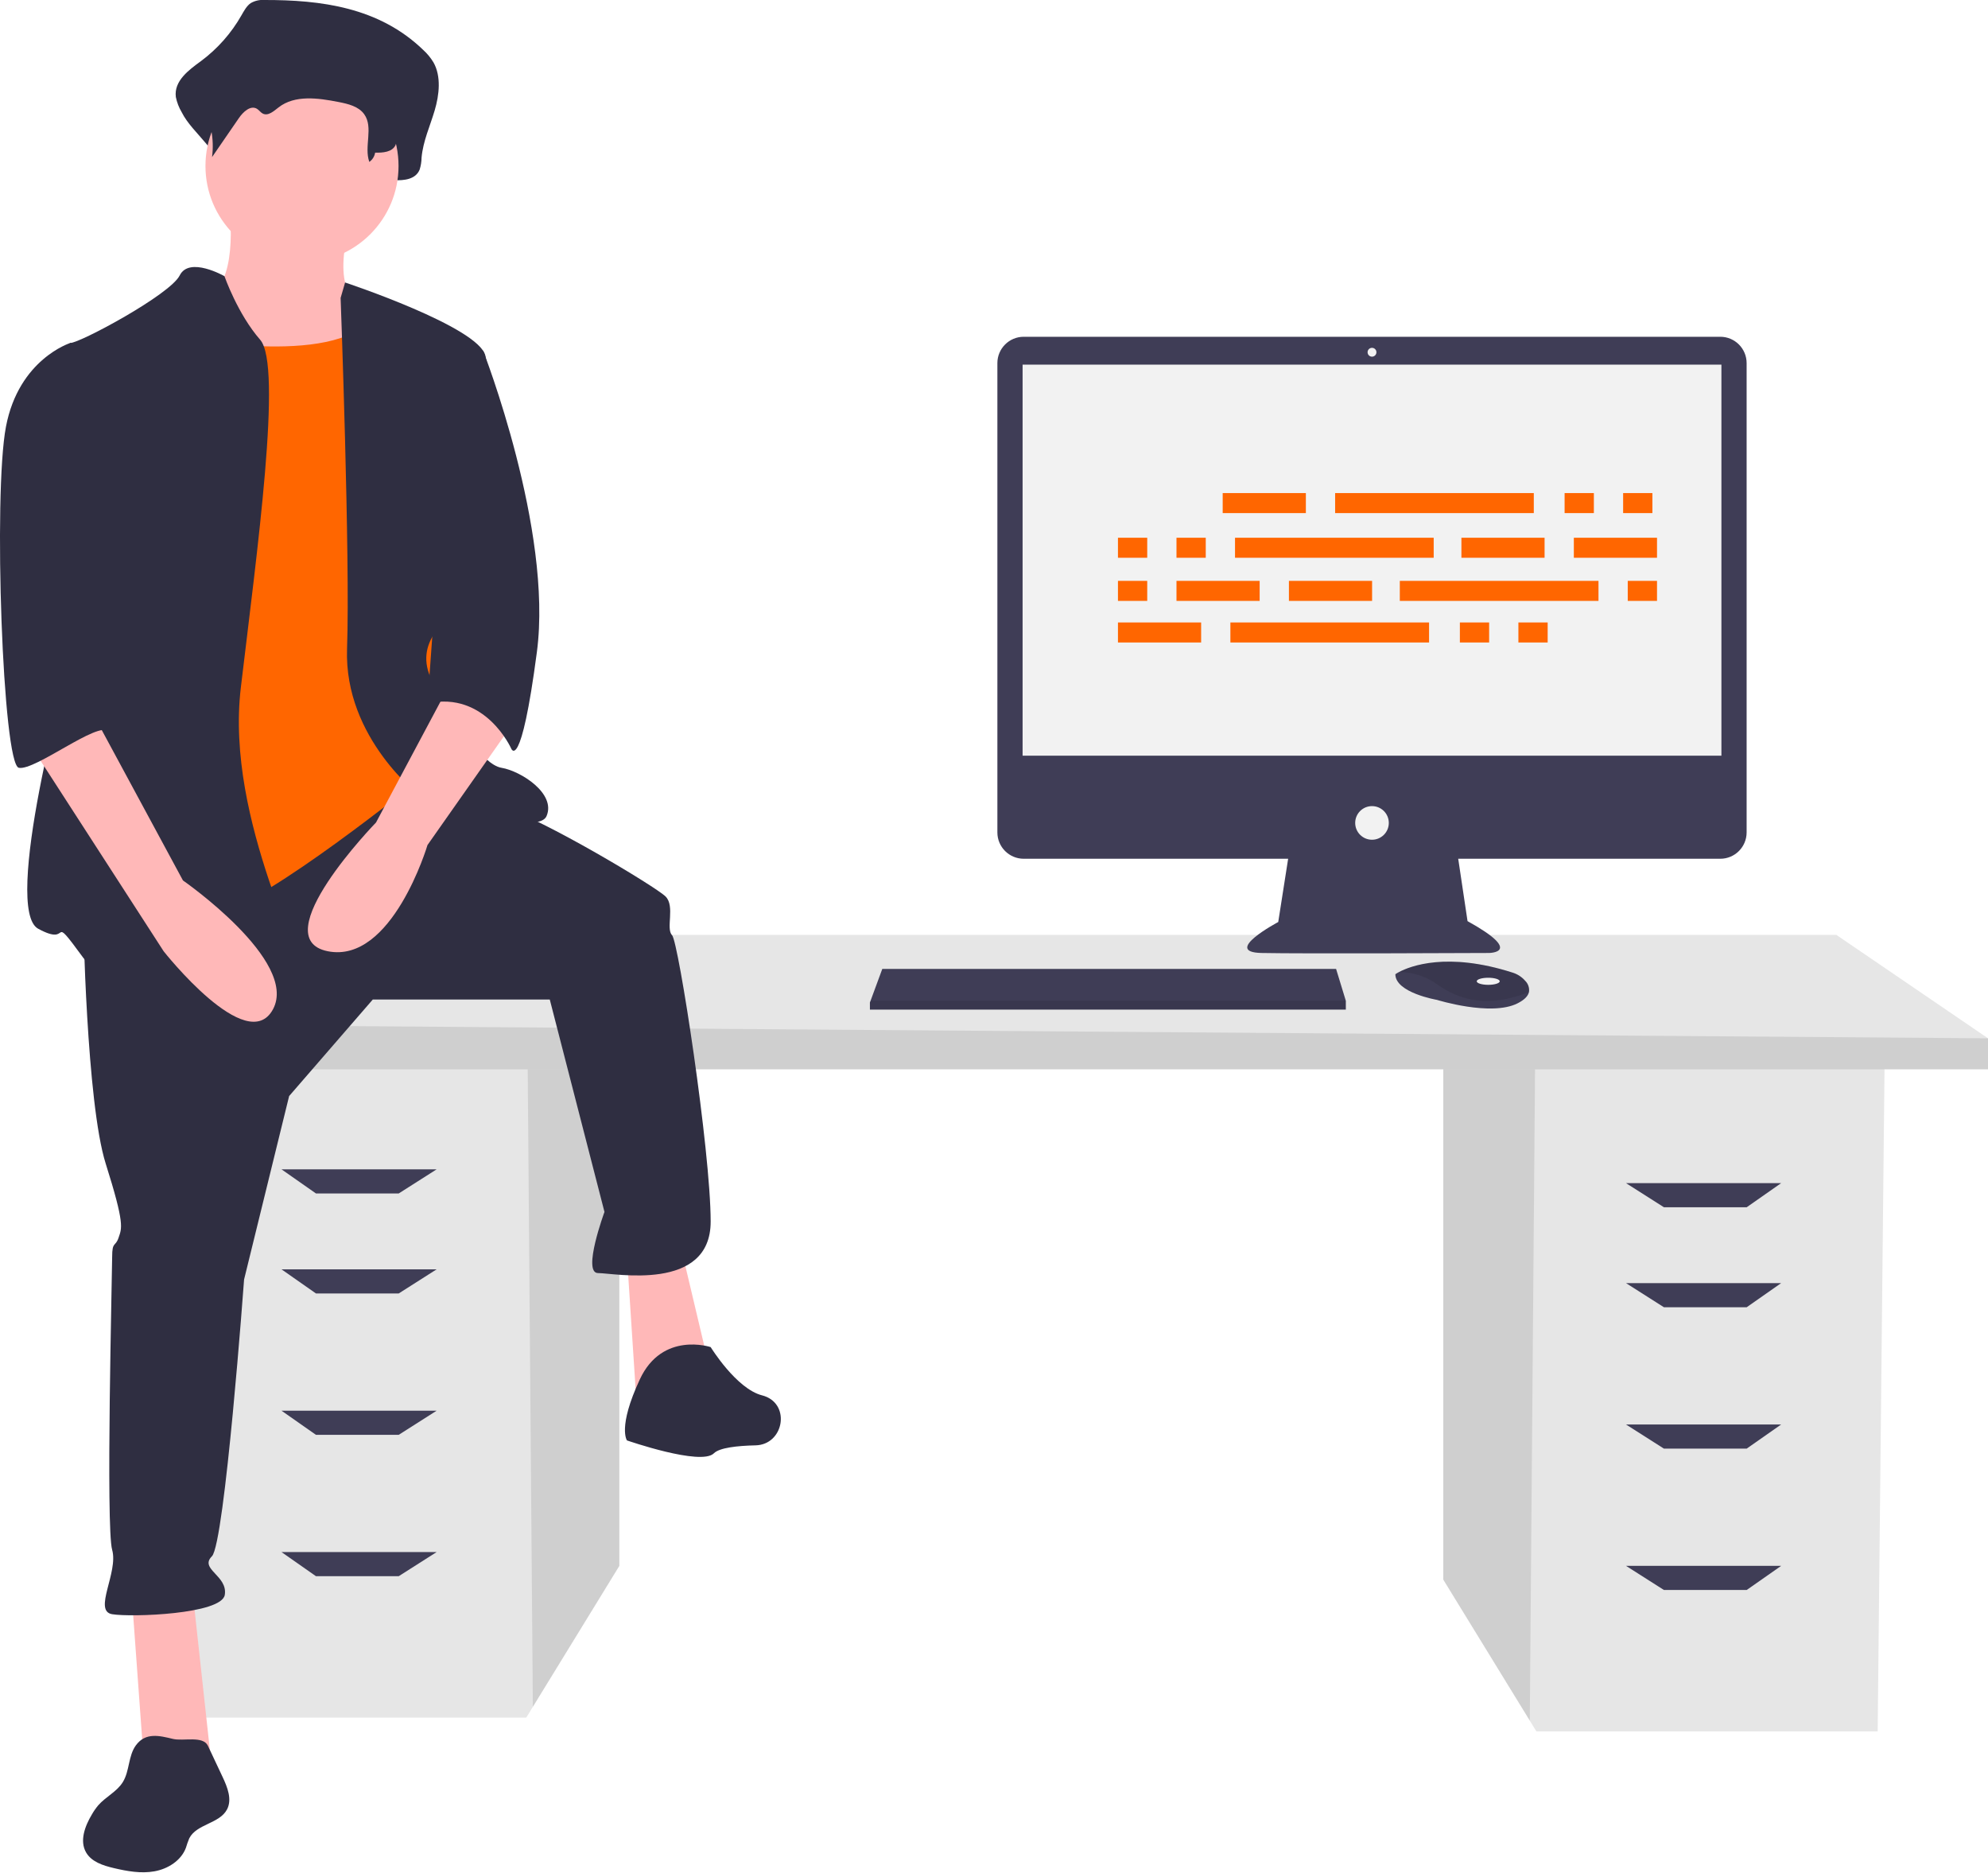
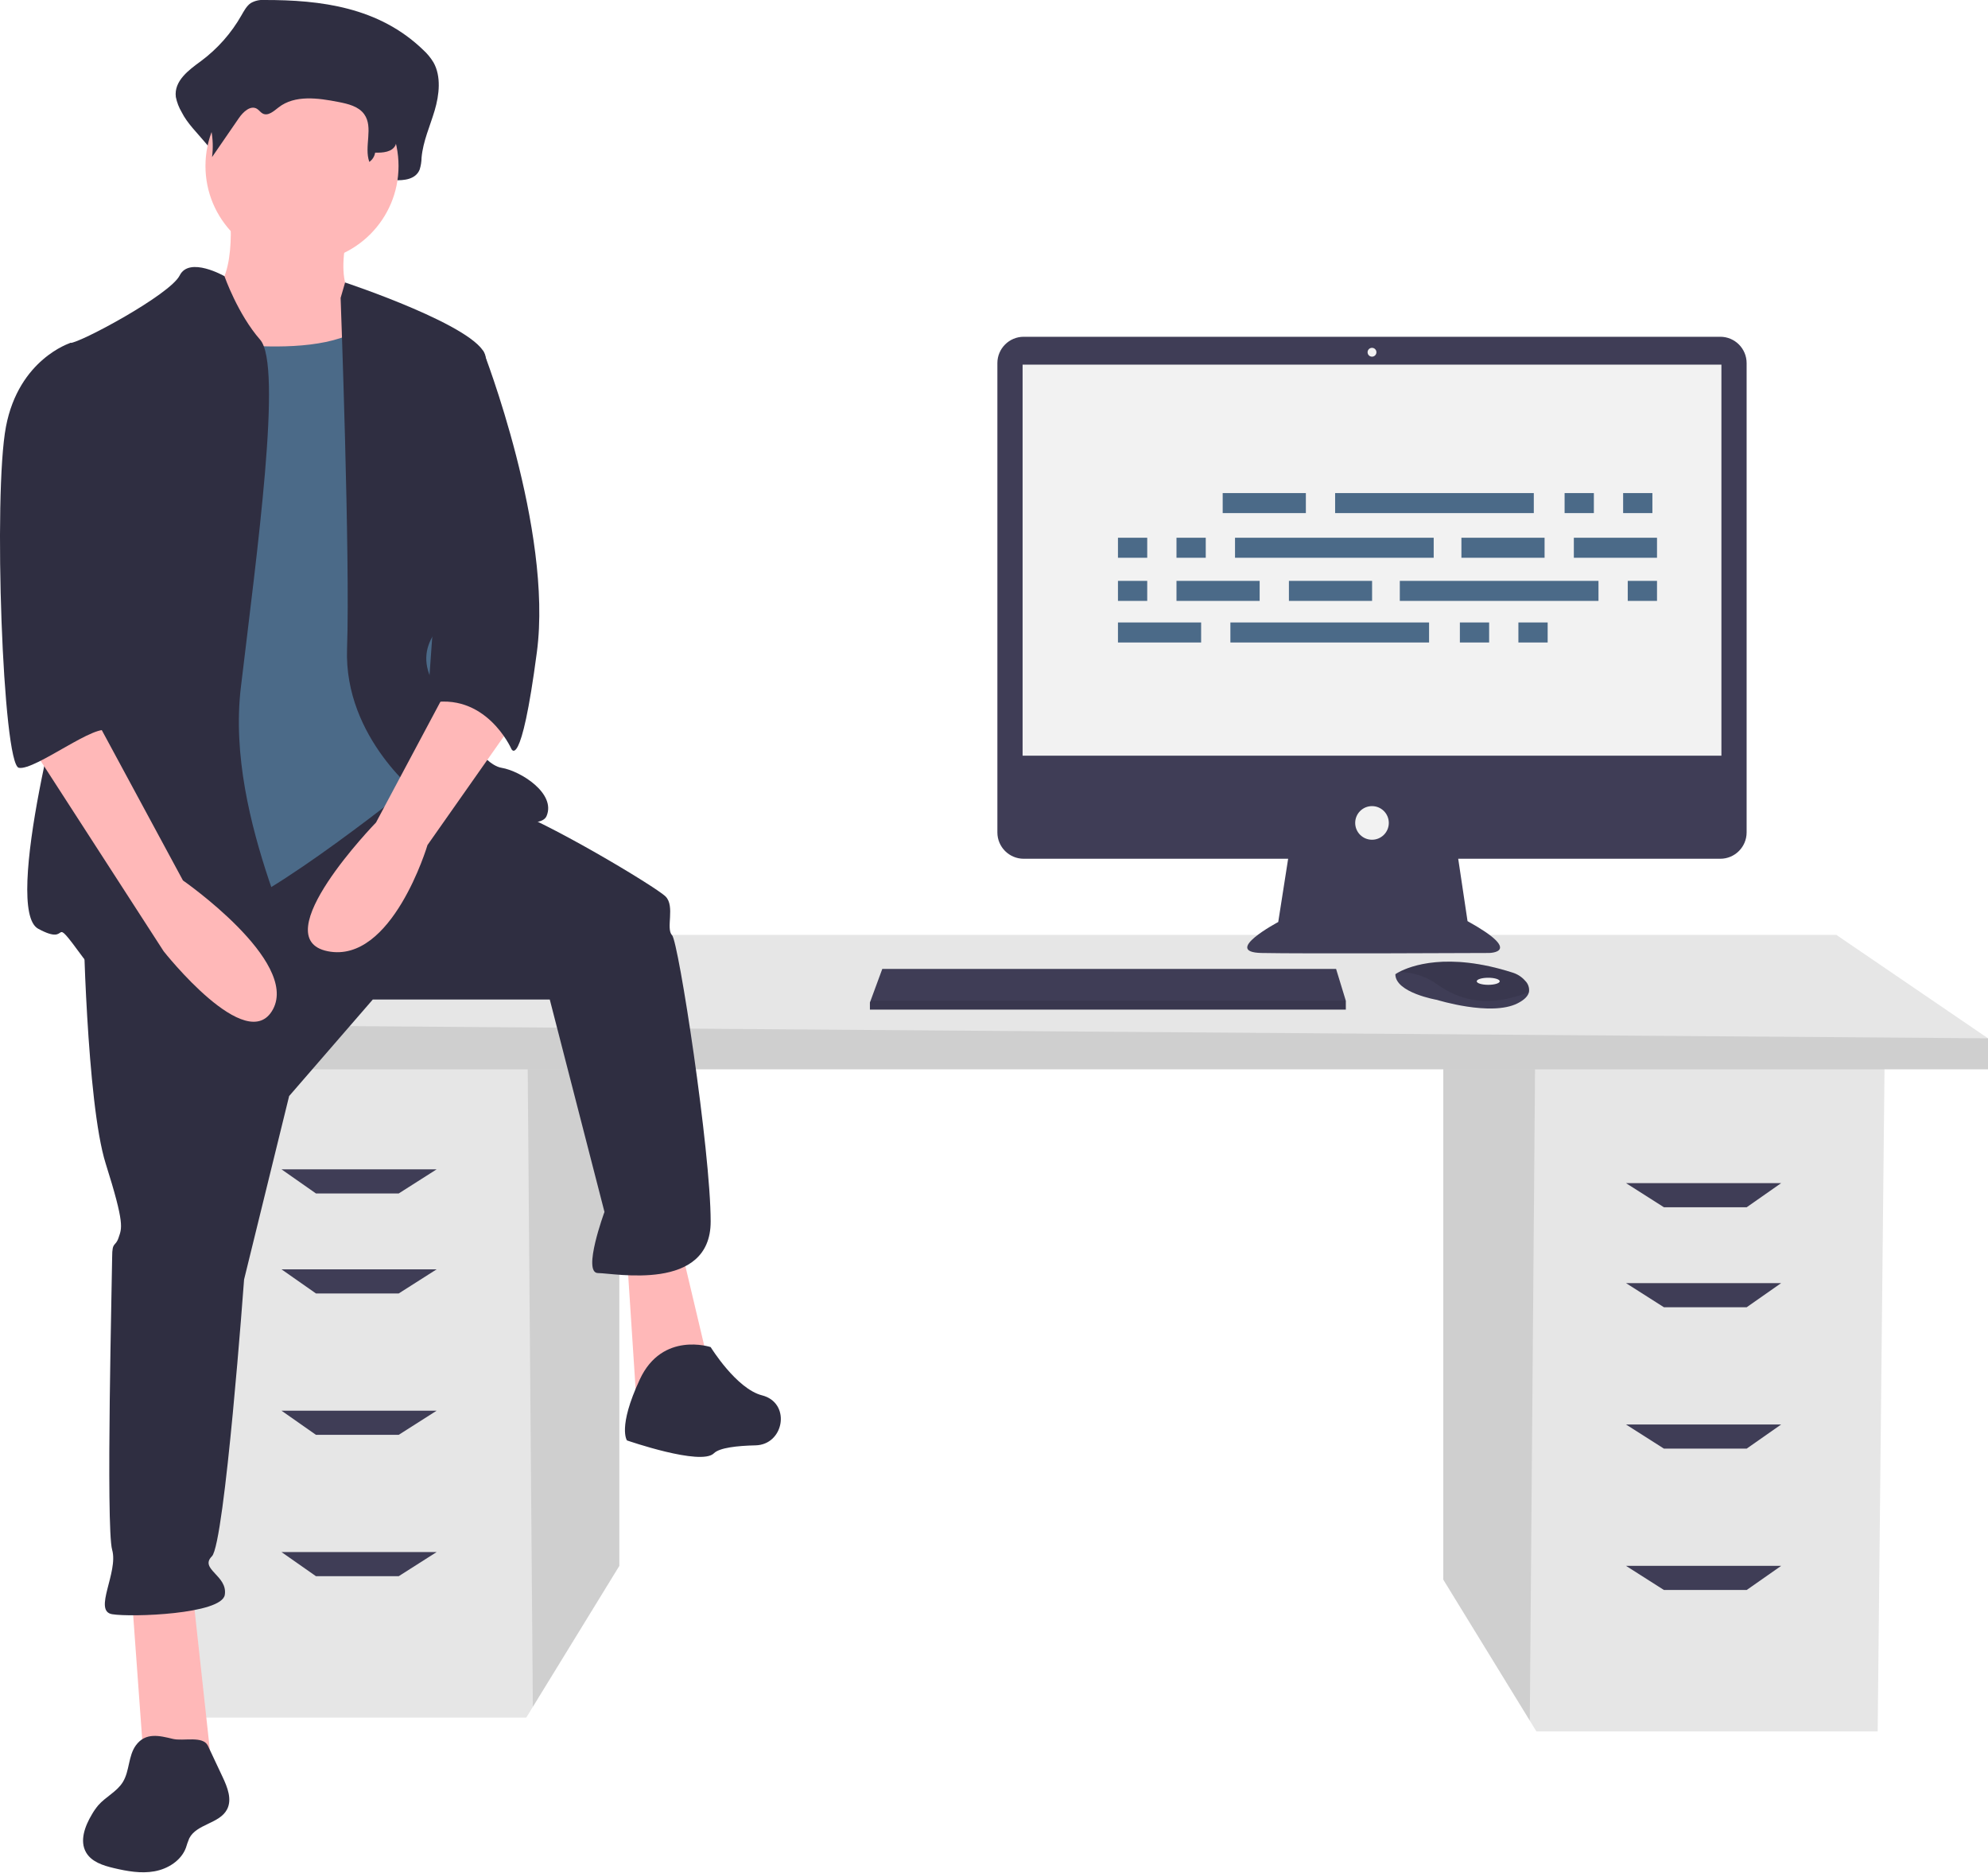
<svg xmlns="http://www.w3.org/2000/svg" id="b52d7e2d-d80f-4111-b6ed-d15502ee1edd" data-name="Layer 1" width="711.188" height="669.683" viewBox="0 0 711.188 669.683">
  <polygon points="516.326 380.018 516.326 565.013 547.27 615.443 549.625 619.279 671.722 619.279 674.189 380.018 516.326 380.018" fill="#e6e6e6" />
  <polygon points="516.326 380.018 516.326 565.013 547.27 615.443 549.169 380.018 516.326 380.018" opacity="0.1" />
  <polygon points="221.566 375.084 221.566 560.08 190.622 610.51 188.267 614.345 66.17 614.345 63.703 375.084 221.566 375.084" fill="#e6e6e6" />
  <polygon points="221.566 375.084 221.566 560.08 190.622 610.51 188.723 375.084 221.566 375.084" opacity="0.1" />
  <polygon points="711.188 371.385 711.188 382.484 47.67 382.484 47.67 366.451 109.335 334.385 656.923 334.385 711.188 371.385" fill="#e6e6e6" />
  <polygon points="711.188 371.385 711.188 382.484 47.67 382.484 47.67 366.451 711.188 371.385" opacity="0.1" />
  <polygon points="142.635 426.883 113.035 426.883 100.702 418.25 156.201 418.25 142.635 426.883" fill="#3f3d56" />
  <polygon points="142.635 462.649 113.035 462.649 100.702 454.016 156.201 454.016 142.635 462.649" fill="#3f3d56" />
  <polygon points="142.635 513.215 113.035 513.215 100.702 504.581 156.201 504.581 142.635 513.215" fill="#3f3d56" />
  <polygon points="142.635 563.78 113.035 563.78 100.702 555.147 156.201 555.147 142.635 563.78" fill="#3f3d56" />
  <polygon points="595.257 431.816 624.857 431.816 637.19 423.183 581.691 423.183 595.257 431.816" fill="#3f3d56" />
  <polygon points="595.257 467.582 624.857 467.582 637.19 458.949 581.691 458.949 595.257 467.582" fill="#3f3d56" />
  <polygon points="595.257 518.148 624.857 518.148 637.19 509.515 581.691 509.515 595.257 518.148" fill="#3f3d56" />
  <polygon points="595.257 568.713 624.857 568.713 637.19 560.08 581.691 560.08 595.257 568.713" fill="#3f3d56" />
  <path d="M859.82,235.615H610.634a9.423,9.423,0,0,0-9.424,9.424V412.897a9.423,9.423,0,0,0,9.424,9.424h94.593l-3.544,22.626s-20.253,10.759-6.013,11.076,81.328,0,81.328,0,12.974,0-7.595-11.392l-3.334-22.31h93.75a9.423,9.423,0,0,0,9.424-9.424V245.039A9.423,9.423,0,0,0,859.82,235.615Z" transform="translate(-244.406 -115.1587)" fill="#3f3d56" />
  <rect x="365.823" y="130.424" width="249.996" height="139.871" fill="#f2f2f2" />
  <circle cx="490.821" cy="125.994" r="1.582" fill="#f2f2f2" />
  <circle cx="490.821" cy="294.346" r="6.013" fill="#f2f2f2" />
  <polygon points="481.452 357.952 481.452 361.117 311.202 361.117 311.202 358.585 311.436 357.952 315.632 346.56 477.971 346.56 481.452 357.952" fill="#3f3d56" />
  <path d="M791.376,470.013c-.31,1.326-1.481,2.725-4.127,4.047-9.493,4.747-28.797-1.266-28.797-1.266s-14.873-2.532-14.873-9.177a11.866,11.866,0,0,1,1.304-.775c3.991-2.112,17.225-7.322,40.691.221a9.786,9.786,0,0,1,4.46,2.923A4.667,4.667,0,0,1,791.376,470.013Z" transform="translate(-244.406 -115.1587)" fill="#3f3d56" />
  <path d="M791.376,470.013c-11.62,4.452-21.977,4.785-32.607-2.598a23.343,23.343,0,0,0-13.886-4.573c3.991-2.112,17.225-7.322,40.691.221a9.786,9.786,0,0,1,4.46,2.923A4.667,4.667,0,0,1,791.376,470.013Z" transform="translate(-244.406 -115.1587)" opacity="0.1" />
  <ellipse cx="532.4" cy="350.99" rx="4.114" ry="1.266" fill="#f2f2f2" />
  <polygon points="481.452 357.952 481.452 361.117 311.202 361.117 311.202 358.585 311.436 357.952 481.452 357.952" opacity="0.1" />
  <path d="M339.068,115.159a8.554,8.554,0,0,0-4.961,1.108c-1.476,1.011-2.406,2.782-3.356,4.429a52.986,52.986,0,0,1-14.434,16.305c-4.289,3.142-9.742,7.06-9.008,12.853a17.372,17.372,0,0,0,2.091,5.426c3.957,7.987,14.754,14.159,13.692,23.273,3.931-6.581-1.327-9.835,2.604-16.416,1.872-3.134,5.124-6.672,7.951-4.704.946.659,1.568,1.841,2.553,2.419,2.351,1.38,4.853-1.258,6.934-3.126,7.177-6.443,17.383-4.755,26.314-2.747,4.216.948,8.847,2.191,11.34,6.221,3.277,5.298-3.113,11.02-4.728,17.01a3.264,3.264,0,0,0,3.503,4.062c2.68-.264,5.854-.481,6.013-1.657,3.372.12,7.503-.262,8.947-3.772a14.762,14.762,0,0,0,.693-4.293c.53-5.897,3.033-11.277,4.691-16.89s2.379-12.191-.419-17.167a19.864,19.864,0,0,0-3.666-4.456C379.94,117.67,359.063,115.136,339.068,115.159Z" transform="translate(-244.406 -115.1587)" fill="#2f2e41" />
  <path d="M326.544,190.064s3.453,28.778-9.209,31.081,11.511,41.441,11.511,41.441l57.557,6.907-13.814-46.045s-9.209-3.453-3.453-26.476S326.544,190.064,326.544,190.064Z" transform="translate(-244.406 -115.1587)" fill="#ffb8b8" />
  <polygon points="47.028 569.318 51.633 632.631 75.806 632.631 68.9 569.318 47.028 569.318" fill="#ffb8b8" />
  <polygon points="224.303 449.6 227.756 502.552 254.233 491.041 243.872 447.298 224.303 449.6" fill="#ffb8b8" />
  <path d="M274.167,442.738s1.151,66.766,8.058,88.637,5.756,23.023,4.605,26.476-2.302,1.151-2.302,6.907-2.302,96.695,0,104.753-6.907,21.872,0,23.023,39.139,0,40.29-6.907-9.209-9.209-4.605-13.814,11.511-98.998,11.511-98.998l16.116-65.615,29.93-34.534H441.082l19.569,75.975s-8.058,21.872-2.302,21.872,40.29,6.907,40.29-18.418S487.127,451.947,484.825,449.645s1.151-10.36-2.302-13.814-43.743-27.627-58.708-32.232S387.857,393.515,387.857,393.515Z" transform="translate(-244.406 -115.1587)" fill="#2f2e41" />
  <path d="M498.639,596.991s-17.267-5.756-25.325,11.511-4.605,21.872-4.605,21.872,26.476,9.209,31.081,4.605c2.003-2.003,8.365-2.699,14.913-2.846,9.973-.224,12.626-14.333,3.207-17.619q-.421-.147-.853-.255C507.848,611.955,498.639,596.991,498.639,596.991Z" transform="translate(-244.406 -115.1587)" fill="#2f2e41" />
  <circle cx="108.038" cy="59.365" r="34.534" fill="#ffb8b8" />
-   <path d="M307.55,235.534s56.406,11.511,70.219-6.907,19.569,51.801,19.569,51.801l6.907,73.673-10.36,40.29s-54.103,43.743-71.37,47.197-43.743,5.756-43.743,5.756,8.058-127.776,8.058-130.078S307.55,235.534,307.55,235.534Z" transform="translate(-244.406 -115.1587)" fill="#ff6600" />
+   <path d="M307.55,235.534s56.406,11.511,70.219-6.907,19.569,51.801,19.569,51.801l6.907,73.673-10.36,40.29s-54.103,43.743-71.37,47.197-43.743,5.756-43.743,5.756,8.058-127.776,8.058-130.078S307.55,235.534,307.55,235.534Z" transform="translate(-244.406 -115.1587)" fill="#4B6A88" />
  <path d="M324.704,213.945s-12.55-7.189-16.003-.282S273.016,237.836,269.562,237.836s6.907,95.544,2.302,107.056S245.389,440.436,258.051,447.343s3.453-6.907,16.116,10.36,74.824,17.267,78.277,10.36-27.627-58.708-21.872-107.056,14.965-115.114,6.907-124.323S324.704,213.945,324.704,213.945Z" transform="translate(-244.406 -115.1587)" fill="#2f2e41" />
  <path d="M366.258,221.72l1.603-5.518s47.895,15.878,50.198,26.238,1.151,82.882-6.907,88.637-19.569,14.965-11.511,28.778,17.267,28.778,24.174,29.93,19.569,9.209,16.116,17.267-44.894-6.907-44.894-6.907-27.627-20.72-26.476-52.952S366.258,221.72,366.258,221.72Z" transform="translate(-244.406 -115.1587)" fill="#2f2e41" />
  <path d="M406.548,357.554l-27.627,51.801s-40.29,41.441-17.267,46.045,35.685-37.987,35.685-37.987l29.93-42.592Z" transform="translate(-244.406 -115.1587)" fill="#ffb8b8" />
  <path d="M340.75,124.195a7.838,7.838,0,0,0-4.039.783,9.413,9.413,0,0,0-2.732,3.131,39.773,39.773,0,0,1-11.75,11.524c-3.491,2.221-7.93,4.99-7.333,9.084a11.359,11.359,0,0,0,1.702,3.835,30.163,30.163,0,0,1,3.665,18.801l9.6-13.954c1.524-2.215,4.171-4.715,6.472-3.324.77.466,1.276,1.301,2.078,1.71,1.914.975,3.95-.889,5.644-2.21,5.842-4.554,14.15-3.361,21.421-1.942,3.432.67,7.202,1.549,9.231,4.397,3.372,4.733-.149,11.572,1.819,17.04a5.023,5.023,0,0,0,2.079-3.317c2.745.085,6.107-.185,7.283-2.666a9.188,9.188,0,0,0,.564-3.034c.432-4.168,2.469-7.971,3.819-11.938s1.937-8.616-.341-12.133a14.681,14.681,0,0,0-2.984-3.149C374.022,125.97,357.027,124.178,340.75,124.195Z" transform="translate(-244.406 -115.1587)" fill="#2f2e41" />
  <path d="M406.548,237.836l10.725,2.847s24.96,63.919,19.204,107.662-9.209,34.534-9.209,34.534-9.209-20.72-29.93-16.116Z" transform="translate(-244.406 -115.1587)" fill="#2f2e41" />
  <path d="M293.029,739.422c-2.776,3.772-2.219,9.165-4.678,13.151-2.131,3.455-6.148,5.267-8.814,8.329a22.326,22.326,0,0,0-2.266,3.26c-2.473,4.143-4.483,9.452-2.048,13.616,1.959,3.35,6.078,4.66,9.855,5.552,4.774,1.128,9.734,2.031,14.564,1.169s9.549-3.819,11.271-8.412a32.5,32.5,0,0,1,1.205-3.401c2.617-5.153,10.827-5.209,13.506-10.33,1.875-3.584.151-7.916-1.571-11.576l-5.261-11.177c-1.746-3.709-8.824-1.576-12.513-2.465C301.465,735.978,296.491,734.701,293.029,739.422Z" transform="translate(-244.406 -115.1587)" fill="#2f2e41" />
  <path d="M254.598,380.577l48.348,74.824s29.93,37.987,39.139,20.72-32.232-46.045-32.232-46.045L278.772,372.519Z" transform="translate(-244.406 -115.1587)" fill="#ffb8b8" />
  <path d="M278.772,240.138,269.562,237.836s-18.418,5.756-23.023,29.93-1.151,120.869,4.605,122.02,28.427-16.837,32.056-13.023-7.882-15.756-4.429-26.116S278.772,240.138,278.772,240.138Z" transform="translate(-244.406 -115.1587)" fill="#2f2e41" />
  <g id="f3c2397c-d780-4cc6-97d8-1503d8277a2c" data-name="Group 13">
-     <rect id="ad41612f-86f7-46b2-a964-3a5da7bcf3cf" data-name="Rectangle 55" x="437.407" y="176.363" width="29.752" height="7.163" fill="#ff6600" />
-     <rect id="b9a0b375-cc2a-4c59-8850-661af54e4f62" data-name="Rectangle 56" x="559.722" y="176.363" width="10.468" height="7.163" fill="#ff6600" />
-     <rect id="e174c2ab-9bc5-41ec-b37c-b06fbf8a9878" data-name="Rectangle 57" x="580.659" y="176.363" width="10.468" height="7.163" fill="#ff6600" />
-     <rect id="ba2479ac-4c7d-43b4-a028-73b1e20e4002" data-name="Rectangle 58" x="477.628" y="176.363" width="71.075" height="7.163" fill="#ff6600" />
-     <rect id="ac60ef86-00f2-480b-8171-28b6fdfc1958" data-name="Rectangle 59" x="399.941" y="222.644" width="29.752" height="7.163" fill="#ff6600" />
-     <rect id="b3d8298d-cd65-487a-8b19-4cee946356e7" data-name="Rectangle 60" x="522.256" y="222.644" width="10.468" height="7.163" fill="#ff6600" />
-     <rect id="ed27f15f-f0c4-4569-8330-a6688f8e356c" data-name="Rectangle 61" x="543.193" y="222.644" width="10.468" height="7.163" fill="#ff6600" />
-     <rect id="f685c005-adaf-4d60-acda-005b037d82a6" data-name="Rectangle 62" x="440.162" y="222.644" width="71.075" height="7.163" fill="#ff6600" />
-     <rect id="eca7c7fc-83f8-48ca-a588-6606db47af3f" data-name="Rectangle 63" x="522.807" y="192.341" width="29.752" height="7.163" fill="#ff6600" />
-     <rect id="a71b5b2f-f8b9-481d-a301-5e3357e5fe42" data-name="Rectangle 64" x="563.028" y="192.341" width="29.752" height="7.163" fill="#ff6600" />
-     <rect id="abb3a25a-f854-41fc-8391-e6ad9fbe2417" data-name="Rectangle 66" x="399.941" y="192.341" width="10.468" height="7.163" fill="#ff6600" />
-     <rect id="add2b425-b775-4eb5-9c25-8c4c14f957c9" data-name="Rectangle 67" x="420.878" y="192.341" width="10.468" height="7.163" fill="#ff6600" />
-     <rect id="b7159612-3b84-4b0b-a885-612eaab04c06" data-name="Rectangle 68" x="441.815" y="192.341" width="71.075" height="7.163" fill="#ff6600" />
-     <rect id="edfc7301-4de5-47dc-80e2-1ae2da982d6d" data-name="Rectangle 69" x="461.099" y="207.768" width="29.752" height="7.163" fill="#ff6600" />
-     <rect id="e1009f91-6275-4375-80fa-0d778e331fdc" data-name="Rectangle 70" x="420.878" y="207.768" width="29.752" height="7.163" fill="#ff6600" />
-     <rect id="a060fb9f-1f1a-4862-9a69-16dd49199e18" data-name="Rectangle 71" x="399.941" y="207.768" width="10.468" height="7.163" fill="#ff6600" />
-     <rect id="b6754d5f-104f-449c-b9a9-cf9ac82bf5fe" data-name="Rectangle 73" x="582.312" y="207.768" width="10.468" height="7.163" fill="#ff6600" />
-     <rect id="e6ed1ccd-2cfd-450f-a339-07df3a1ee6bb" data-name="Rectangle 74" x="500.768" y="207.768" width="71.075" height="7.163" fill="#ff6600" />
+     <rect id="ad41612f-86f7-46b2-a964-3a5da7bcf3cf" data-name="Rectangle 55" x="437.407" y="176.363" width="29.752" height="7.163" fill="#4B6A88" />
+     <rect id="b9a0b375-cc2a-4c59-8850-661af54e4f62" data-name="Rectangle 56" x="559.722" y="176.363" width="10.468" height="7.163" fill="#4B6A88" />
+     <rect id="e174c2ab-9bc5-41ec-b37c-b06fbf8a9878" data-name="Rectangle 57" x="580.659" y="176.363" width="10.468" height="7.163" fill="#4B6A88" />
+     <rect id="ba2479ac-4c7d-43b4-a028-73b1e20e4002" data-name="Rectangle 58" x="477.628" y="176.363" width="71.075" height="7.163" fill="#4B6A88" />
+     <rect id="ac60ef86-00f2-480b-8171-28b6fdfc1958" data-name="Rectangle 59" x="399.941" y="222.644" width="29.752" height="7.163" fill="#4B6A88" />
+     <rect id="b3d8298d-cd65-487a-8b19-4cee946356e7" data-name="Rectangle 60" x="522.256" y="222.644" width="10.468" height="7.163" fill="#4B6A88" />
+     <rect id="ed27f15f-f0c4-4569-8330-a6688f8e356c" data-name="Rectangle 61" x="543.193" y="222.644" width="10.468" height="7.163" fill="#4B6A88" />
+     <rect id="f685c005-adaf-4d60-acda-005b037d82a6" data-name="Rectangle 62" x="440.162" y="222.644" width="71.075" height="7.163" fill="#4B6A88" />
+     <rect id="eca7c7fc-83f8-48ca-a588-6606db47af3f" data-name="Rectangle 63" x="522.807" y="192.341" width="29.752" height="7.163" fill="#4B6A88" />
+     <rect id="a71b5b2f-f8b9-481d-a301-5e3357e5fe42" data-name="Rectangle 64" x="563.028" y="192.341" width="29.752" height="7.163" fill="#4B6A88" />
+     <rect id="abb3a25a-f854-41fc-8391-e6ad9fbe2417" data-name="Rectangle 66" x="399.941" y="192.341" width="10.468" height="7.163" fill="#4B6A88" />
+     <rect id="add2b425-b775-4eb5-9c25-8c4c14f957c9" data-name="Rectangle 67" x="420.878" y="192.341" width="10.468" height="7.163" fill="#4B6A88" />
+     <rect id="b7159612-3b84-4b0b-a885-612eaab04c06" data-name="Rectangle 68" x="441.815" y="192.341" width="71.075" height="7.163" fill="#4B6A88" />
+     <rect id="edfc7301-4de5-47dc-80e2-1ae2da982d6d" data-name="Rectangle 69" x="461.099" y="207.768" width="29.752" height="7.163" fill="#4B6A88" />
+     <rect id="e1009f91-6275-4375-80fa-0d778e331fdc" data-name="Rectangle 70" x="420.878" y="207.768" width="29.752" height="7.163" fill="#4B6A88" />
+     <rect id="a060fb9f-1f1a-4862-9a69-16dd49199e18" data-name="Rectangle 71" x="399.941" y="207.768" width="10.468" height="7.163" fill="#4B6A88" />
+     <rect id="b6754d5f-104f-449c-b9a9-cf9ac82bf5fe" data-name="Rectangle 73" x="582.312" y="207.768" width="10.468" height="7.163" fill="#4B6A88" />
+     <rect id="e6ed1ccd-2cfd-450f-a339-07df3a1ee6bb" data-name="Rectangle 74" x="500.768" y="207.768" width="71.075" height="7.163" fill="#4B6A88" />
  </g>
</svg>
